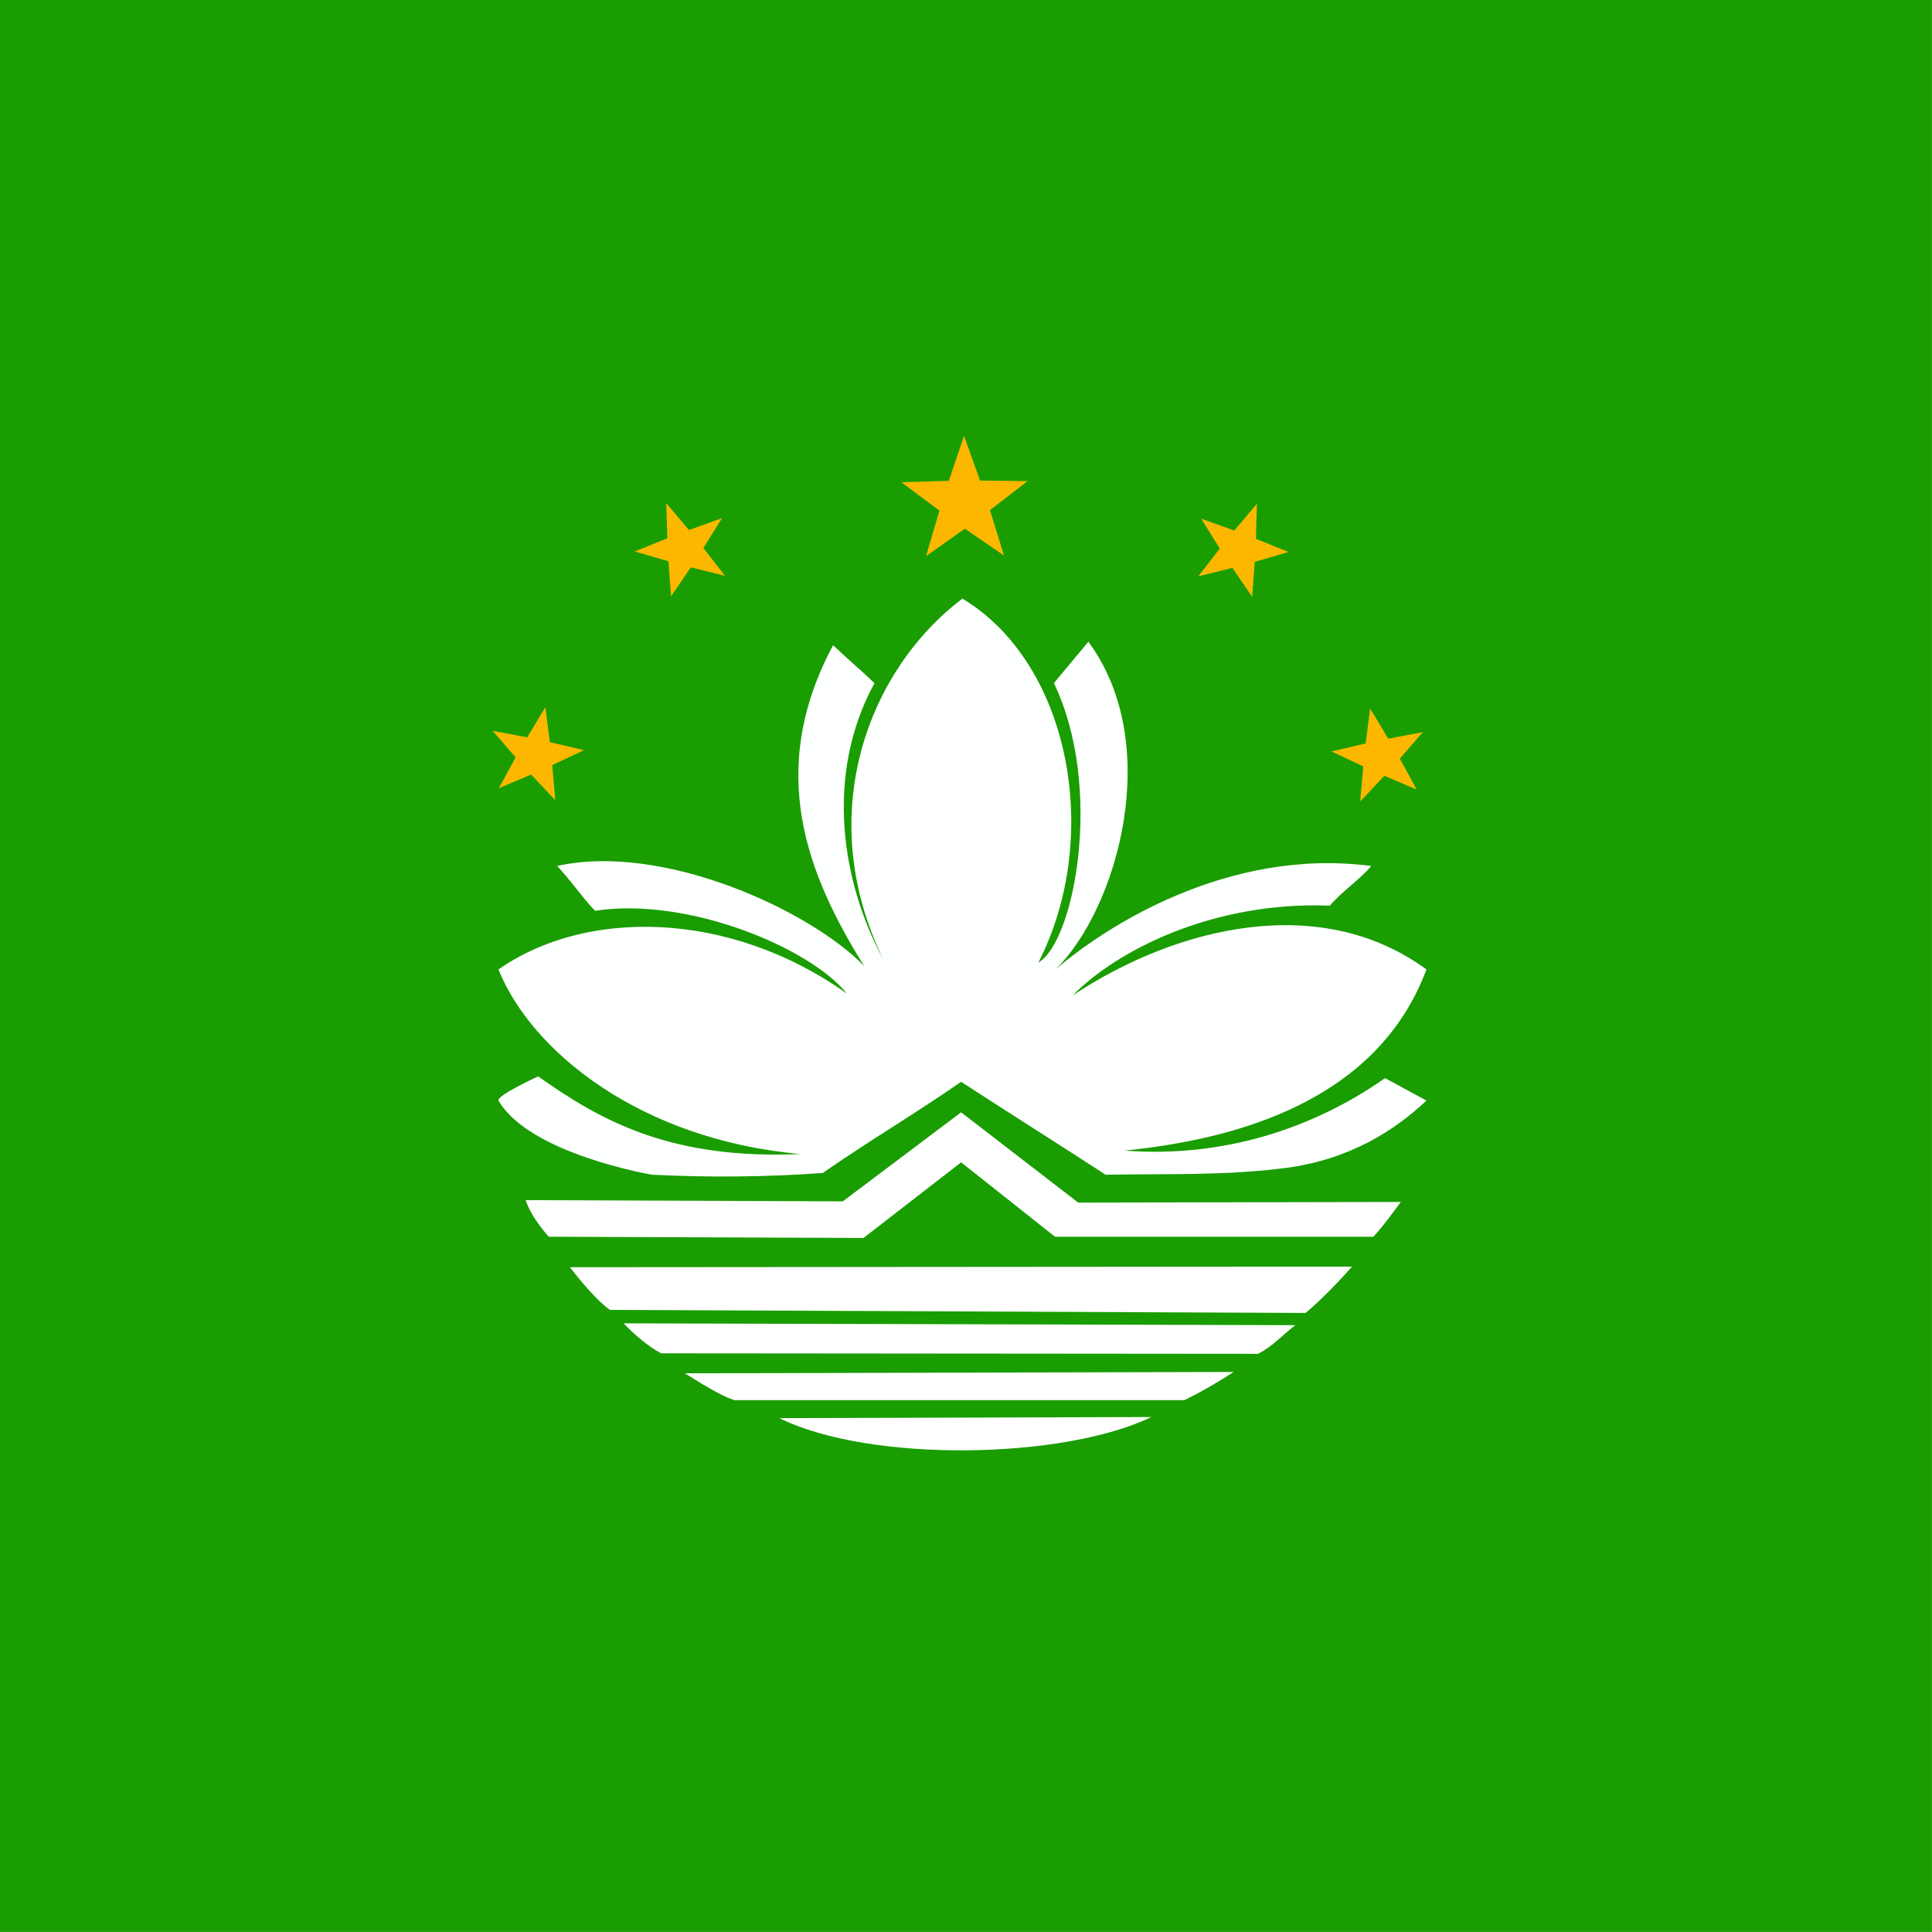
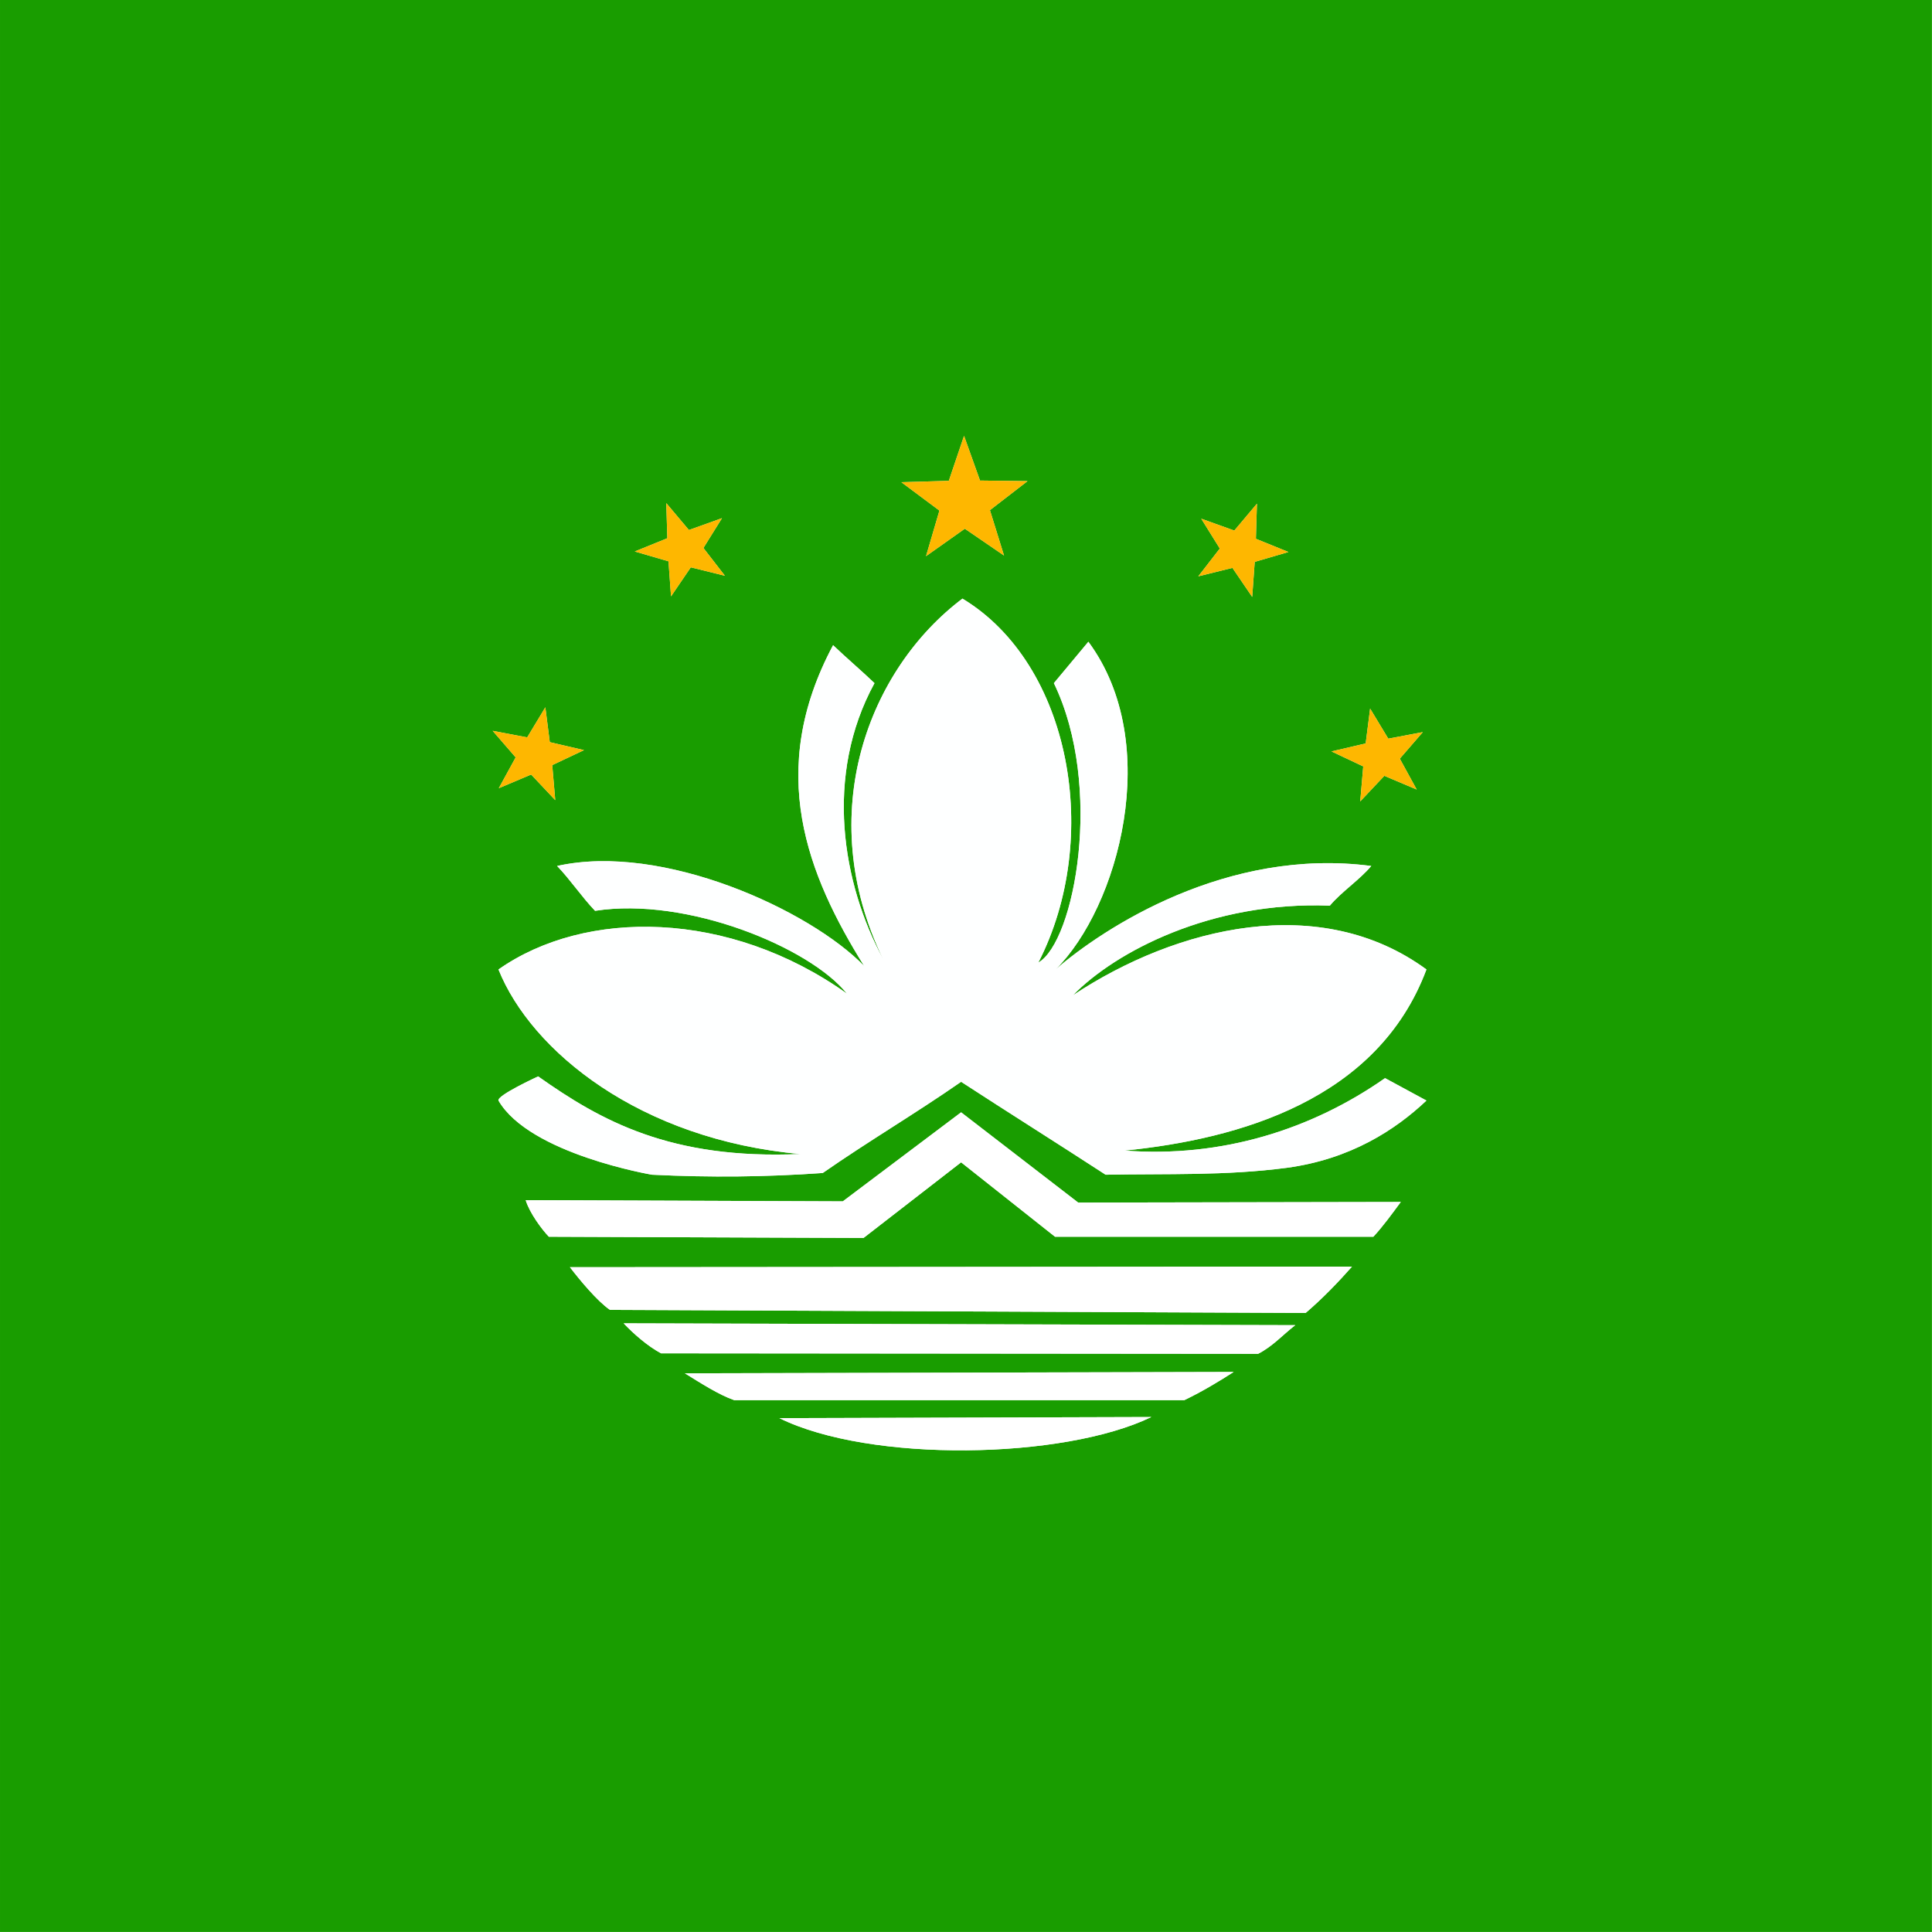
- <svg xmlns="http://www.w3.org/2000/svg" id="svg672" height="512" width="512" version="1.1">
-   <defs id="defs674">
-     <clipPath id="clipPath6890" clipPathUnits="userSpaceOnUse">
-       <rect id="rect6892" fill-opacity="0.67" height="496.06" width="496.06" y="-0" x="124.02" />
-     </clipPath>
-   </defs>
-   <g id="flag" fill-rule="evenodd" clip-path="url(#clipPath6890)" transform="matrix(1.0321 0 0 1.0321 -128 .00001154)">
-     <rect id="rect681" transform="translate(0 .000061035)" height="496.06" width="744.09" y="-0" x="0" fill="#199d00" />
-     <path id="path678" stroke-linejoin="round" d="m370.8 277.77c-11.663 8.12-23.864 15.299-35.527 23.419-14.615 1.034-28.788 1.181-43.846 0.443 0 0-31.445-5.314-39.417-19.044-0.443-1.329 10.186-6.201 10.186-6.201 16.092 11.368 33.955 21.407 67.32 19.931-41.189-3.691-69.091-26.426-77.506-47.39 22.292-15.649 59.2-15.354 89.464 6.2-9.448-11.81-41.041-24.949-64.662-21.258-3.396-3.544-6.348-7.973-9.744-11.516 27.164-6.053 64.958 11.368 78.835 25.688-14.615-23.473-25.245-50.047-7.972-82.378 3.395 3.248 7.234 6.496 10.629 9.744-12.991 23.768-8.267 51.523 2.215 70.862-18.159-37.498-3.544-74.553 20.372-92.564 27.902 16.83 35.875 61.562 19.488 93.451 9.3-5.315 16.83-45.176 3.986-71.749 2.953-3.543 5.905-7.086 8.858-10.629 19.34 26.13 7.677 68.205-8.415 84.149 12.253-10.63 43.993-31.445 81.049-26.573-2.953 3.543-7.677 6.643-10.63 10.186-30.412-1.181-55.065 11.81-65.99 23.03 26.721-17.715 63.628-26.574 90.792-6.643-12.548 33.512-48.128 43.551-77.506 46.503 24.949 1.919 48.128-5.462 66.877-18.601 3.543 1.919 7.086 3.839 10.629 5.758-7.972 7.529-19.487 15.058-35.874 17.272-15.796 2.067-30.707 1.477-46.503 1.772-12.253-7.972-24.855-15.891-37.108-23.862z" stroke-width="1pt" fill="#feffff" />
-     <path id="path683" d="m370.8 285.61-30.378 22.861-81.424-0.313c1 3.281 4.113 7.474 5.95 9.395l80.798 0.314 25.054-19.417 24.114 19.103h81.738c2.349-2.505 4.854-5.95 7.046-8.925l-82.834 0.157-30.064-23.175z" stroke-width="1pt" fill="#fff" />
-     <path id="path687" stroke-linejoin="round" d="m324.13 364.13c23.384 11.542 73.074 10.595 95.518-0.283l-95.518 0.283z" stroke-width=".952pt" fill="#fff" />
-     <path id="path688" stroke-linejoin="round" d="m270.36 325.38c0.94 0 200.81-0.157 200.81-0.157-3.497 3.967-7.621 8.247-11.901 11.9l-178.63-0.782c-3.353-2.325-7.813-7.75-10.28-10.961z" stroke-width="1pt" fill="#fff" />
-     <path id="path689" stroke-linejoin="round" d="m284.15 339.79 172.45 0.471c-3.236 2.505-5.845 5.48-9.551 7.359l-153.3-0.13c-3.539-1.902-7.169-5.133-9.601-7.7z" stroke-width="1pt" fill="#fff" />
-     <path id="path690" stroke-linejoin="round" d="m299.86 352.62 140.93-0.344c-3.758 2.413-7.986 4.983-12.683 7.24h-115.56c-3.915-1.359-8.456-4.284-12.683-6.896z" stroke-width="1.049pt" fill="#fff" />
-     <polygon id="polygon564" d="m 205.584,128.736 -10.016,-6.849 -9.903,7.012 3.418,-11.643 -9.729,-7.251 12.129,-0.347 3.89,-11.494 4.078,11.428 12.133,0.148 -9.609,7.41 z" points="205.58 128.74 195.57 121.89 185.66 128.9 189.08 117.26 179.36 110.01 191.48 109.66 195.37 98.165 199.45 109.59 211.58 109.74 201.98 117.15" transform="matrix(.69272 .27121 -.27121 .69272 338.05 8.3367)" stroke-width="1pt" fill="#feb700" />
-     <polygon id="polygon714" d="m 205.584,128.736 -10.016,-6.849 -9.903,7.012 3.418,-11.643 -9.729,-7.251 12.129,-0.347 3.89,-11.494 4.078,11.428 12.133,0.148 -9.609,7.41 z" points="205.58 128.74 195.57 121.89 185.66 128.9 189.08 117.26 179.36 110.01 191.48 109.66 195.37 98.165 199.45 109.59 211.58 109.74 201.98 117.15" transform="matrix(1.0053 0 0 1.0053 175.15 13.221)" stroke-width="1pt" fill="#feb700" />
-     <polygon id="polygon715" d="m 205.584,128.736 -10.016,-6.849 -9.903,7.012 3.418,-11.643 -9.729,-7.251 12.129,-0.347 3.89,-11.494 4.078,11.428 12.133,0.148 -9.609,7.41 z" points="205.58 128.74 195.57 121.89 185.66 128.9 189.08 117.26 179.36 110.01 191.48 109.66 195.37 98.165 199.45 109.59 211.58 109.74 201.98 117.15" transform="matrix(.72912 -.14765 .14765 .72912 318.88 139.21)" stroke-width="1pt" fill="#feb700" />
-     <polygon id="polygon716" d="m 205.584,128.736 -10.016,-6.849 -9.903,7.012 3.418,-11.643 -9.729,-7.251 12.129,-0.347 3.89,-11.494 4.078,11.428 12.133,0.148 -9.609,7.41 z" points="205.58 128.74 195.57 121.89 185.66 128.9 189.08 117.26 179.36 110.01 191.48 109.66 195.37 98.165 199.45 109.59 211.58 109.74 201.98 117.15" transform="matrix(-.69272 .27121 .27121 .69272 403.81 8.1978)" stroke-width="1pt" fill="#feb700" />
-     <polygon id="polygon717" d="m 205.584,128.736 -10.016,-6.849 -9.903,7.012 3.418,-11.643 -9.729,-7.251 12.129,-0.347 3.89,-11.494 4.078,11.428 12.133,0.148 -9.609,7.41 z" points="205.58 128.74 195.57 121.89 185.66 128.9 189.08 117.26 179.36 110.01 191.48 109.66 195.37 98.165 199.45 109.59 211.58 109.74 201.98 117.15" transform="matrix(-.72912 -.14765 -.14765 .72912 420.99 138.88)" stroke-width="1pt" fill="#feb700" />
+ <svg xmlns="http://www.w3.org/2000/svg" version="1.2" baseProfile="tiny" id="svg672" x="0px" y="0px" width="512px" height="512px" viewBox="0 0 512 512" xml:space="preserve">
+   <g>
+     <path fill="#199D00" d="M0.001,0v511.983h511.983V0H0.001z M361.92,197.021l1.176-9.243l4.812,7.976l9.15-1.736l-6.095,7.039   l4.476,8.173l-8.577-3.629l-6.389,6.785l0.8-9.28l-8.42-3.975L361.92,197.021z M318.342,137.462l8.764,3.142l5.998-7.129   l-0.28,9.311l8.63,3.502l-8.938,2.611l-0.67,9.294l-5.24-7.699l-9.047,2.238l5.703-7.365L318.342,137.462z M251.447,127.425   l4.036-11.927l4.233,11.854l12.585,0.156l-9.96,7.688l3.735,12.025l-10.387-7.107l-10.282,7.273l3.549-12.077l-10.085-7.522   L251.447,127.425z M176.57,133.332l5.998,7.129l8.764-3.143l-4.92,7.904l5.703,7.365l-9.047-2.238l-5.239,7.699l-0.671-9.294   l-8.938-2.61l8.63-3.503L176.57,133.332z M139.712,195.413l4.812-7.976l1.176,9.243l9.067,2.11l-8.42,3.975l0.8,9.281l-6.389-6.786   l-8.577,3.629l4.476-8.173l-6.095-7.039L139.712,195.413z M206.534,375.818l98.584-0.292   C281.954,386.754,230.669,387.73,206.534,375.818z M313.849,371.057h-119.27c-4.04-1.402-8.728-4.422-13.09-7.117h-0.004   l145.453-0.355C323.061,366.074,318.697,368.727,313.849,371.057z M333.399,358.779l-158.221-0.135   c-3.652-1.963-7.398-5.298-9.909-7.947h0.002l177.985,0.486C339.916,353.769,337.224,356.84,333.399,358.779z M346.011,347.945   l-184.363-0.808c-3.461-2.399-8.064-7.999-10.61-11.313h0.001c0.971,0,207.256-0.162,207.256-0.162   C354.685,339.757,350.429,344.174,346.011,347.945z M363.952,327.746h-84.361l-24.889-19.716l-25.858,20.04l-83.392-0.324   c-1.896-1.982-5.108-6.311-6.141-9.696l84.038,0.323l31.353-23.596v0.001l31.029,23.919l85.493-0.162   C368.962,321.605,366.376,325.161,363.952,327.746z M367.053,285.717c3.656,1.98,7.313,3.961,10.97,5.942   c-8.228,7.771-20.112,15.541-37.025,17.826c-16.303,2.134-31.692,1.524-47.995,1.829c-12.646-8.229-25.653-16.401-38.3-24.628   c-12.037,8.38-24.63,15.79-36.667,24.171c-15.084,1.066-29.712,1.219-45.254,0.457c0,0-32.454-5.484-40.682-19.655   c-0.458-1.372,10.513-6.4,10.513-6.4c16.608,11.733,35.045,22.095,69.48,20.571c-42.511-3.81-71.309-27.274-79.993-48.912   c23.007-16.151,61.1-15.846,92.335,6.399c-9.751-12.189-42.358-25.75-66.737-21.94c-3.505-3.658-6.552-8.229-10.057-11.886   c28.036-6.248,67.043,11.733,81.365,26.512c-15.084-24.226-26.055-51.653-8.228-85.022c3.504,3.352,7.466,6.705,10.97,10.057   c-13.407,24.531-8.532,53.177,2.286,73.137c-18.741-38.702-3.657-76.946,21.026-95.535c28.798,17.37,37.026,63.538,20.113,96.451   c9.599-5.486,17.37-46.626,4.114-74.052c3.048-3.657,6.095-7.313,9.143-10.97c19.96,26.969,7.923,70.395-8.686,86.85   c12.646-10.971,45.405-32.454,83.65-27.425c-3.048,3.657-7.923,6.856-10.971,10.513c-31.389-1.219-56.833,12.189-68.108,23.77   c27.578-18.284,65.67-27.428,93.706-6.857c-12.95,34.588-49.673,44.949-79.993,47.996   C323.779,306.895,347.701,299.277,367.053,285.717z" />
+     <path fill="#FEFFFF" d="M378.023,256.918c-28.036-20.57-66.128-11.427-93.706,6.857c11.275-11.581,36.72-24.989,68.108-23.77   c3.048-3.657,7.923-6.856,10.971-10.513c-38.245-5.028-71.004,16.455-83.65,27.425c16.608-16.455,28.646-59.881,8.686-86.85   c-3.048,3.657-6.095,7.313-9.143,10.97c13.256,27.426,5.484,68.566-4.114,74.052c16.913-32.913,8.685-79.081-20.113-96.451   c-24.684,18.589-39.768,56.833-21.026,95.535c-10.818-19.96-15.693-48.606-2.286-73.137c-3.504-3.352-7.466-6.705-10.97-10.057   c-17.827,33.369-6.856,60.796,8.228,85.022c-14.322-14.779-53.329-32.76-81.365-26.512c3.505,3.657,6.552,8.228,10.057,11.886   c24.379-3.81,56.986,9.751,66.737,21.94c-31.235-22.246-69.328-22.55-92.335-6.399c8.685,21.638,37.482,45.103,79.993,48.912   c-34.436,1.523-52.872-8.838-69.48-20.571c0,0-10.971,5.028-10.513,6.4c8.228,14.171,40.682,19.655,40.682,19.655   c15.542,0.762,30.17,0.609,45.254-0.457c12.037-8.381,24.63-15.791,36.667-24.171c12.646,8.227,25.653,16.399,38.3,24.628   c16.303-0.305,31.692,0.305,47.995-1.829c16.913-2.285,28.798-10.056,37.025-17.826c-3.656-1.981-7.313-3.962-10.97-5.942   c-19.352,13.561-43.274,21.178-69.023,19.197C328.35,301.867,365.073,291.506,378.023,256.918z" />
+     <path fill="#FFFFFF" d="M254.702,294.778L254.702,294.778l-31.353,23.595l-84.038-0.323c1.032,3.386,4.245,7.714,6.141,9.696   l83.392,0.324l25.858-20.04l24.889,19.716h84.361c2.424-2.585,5.01-6.141,7.272-9.211l-85.493,0.162L254.702,294.778z" />
+     <path fill="#FFFFFF" d="M305.118,375.526l-98.584,0.292C230.669,387.73,281.954,386.754,305.118,375.526z" />
+     <path fill="#FFFFFF" d="M151.037,335.824c2.546,3.314,7.149,8.914,10.61,11.313l184.363,0.808   c4.418-3.771,8.674-8.188,12.283-12.283C358.294,335.662,152.009,335.824,151.037,335.824L151.037,335.824z" />
+     <path fill="#FFFFFF" d="M165.269,350.697c2.511,2.649,6.257,5.984,9.909,7.947l158.221,0.135c3.825-1.939,6.518-5.011,9.857-7.596   l-177.985-0.486H165.269z" />
+     <path fill="#FFFFFF" d="M181.49,363.939c4.362,2.695,9.05,5.715,13.09,7.117h119.27c4.848-2.33,9.212-4.982,13.09-7.473   l-145.453,0.355H181.49z" />
+     <polygon fill="#FEB700" points="326.606,150.494 331.846,158.193 332.516,148.899 341.453,146.288 332.823,142.786    333.104,133.475 327.106,140.604 318.342,137.462 323.262,145.367 317.559,152.731  " />
+     <polygon fill="#FEB700" points="245.407,147.388 255.69,140.115 266.076,147.222 262.341,135.197 272.301,127.508 259.716,127.353    255.483,115.499 251.447,127.425 238.871,127.789 248.956,135.311  " />
+     <polygon fill="#FEB700" points="360.473,212.386 366.862,205.601 375.439,209.23 370.963,201.057 377.058,194.018 367.907,195.754    363.096,187.778 361.92,197.021 352.853,199.131 361.273,203.106  " />
+     <polygon fill="#FEB700" points="177.157,148.755 177.828,158.049 183.068,150.35 192.115,152.588 186.411,145.223 191.331,137.319    182.568,140.461 176.57,133.332 176.85,142.642 168.22,146.145  " />
+     <polygon fill="#FEB700" points="132.181,208.89 140.758,205.26 147.147,212.046 146.347,202.765 154.767,198.791 145.699,196.68    144.524,187.438 139.712,195.413 130.562,193.678 136.656,200.717  " />
  </g>
</svg>
